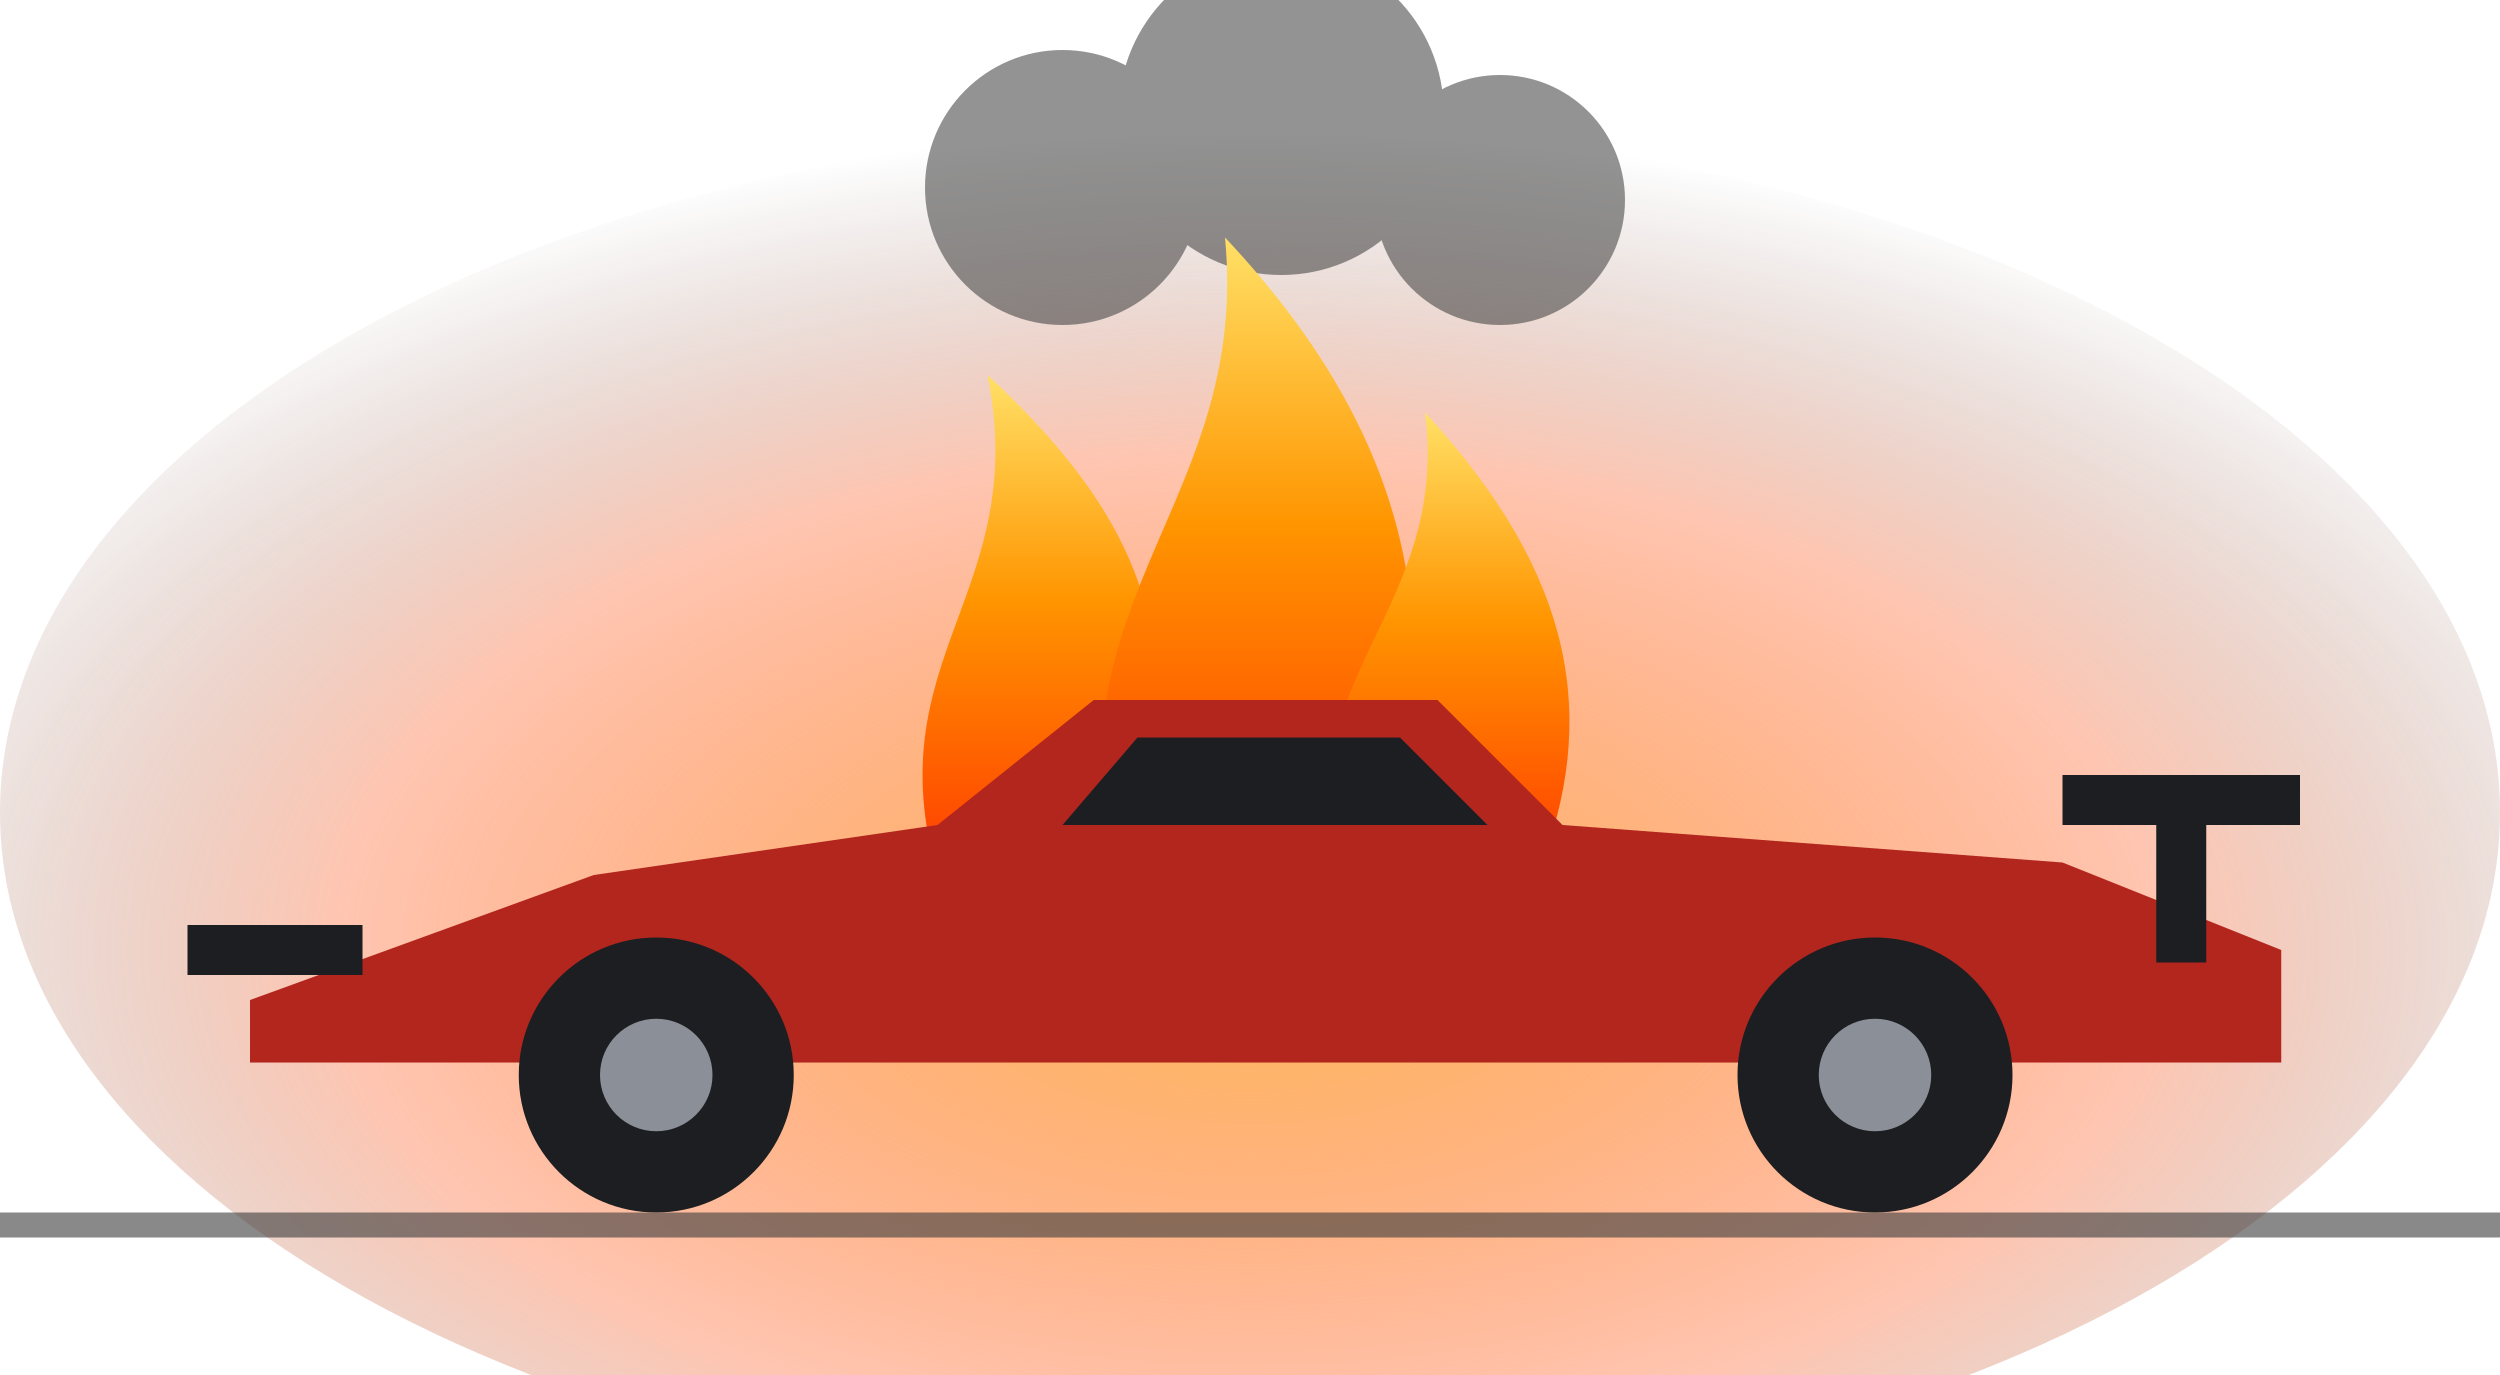
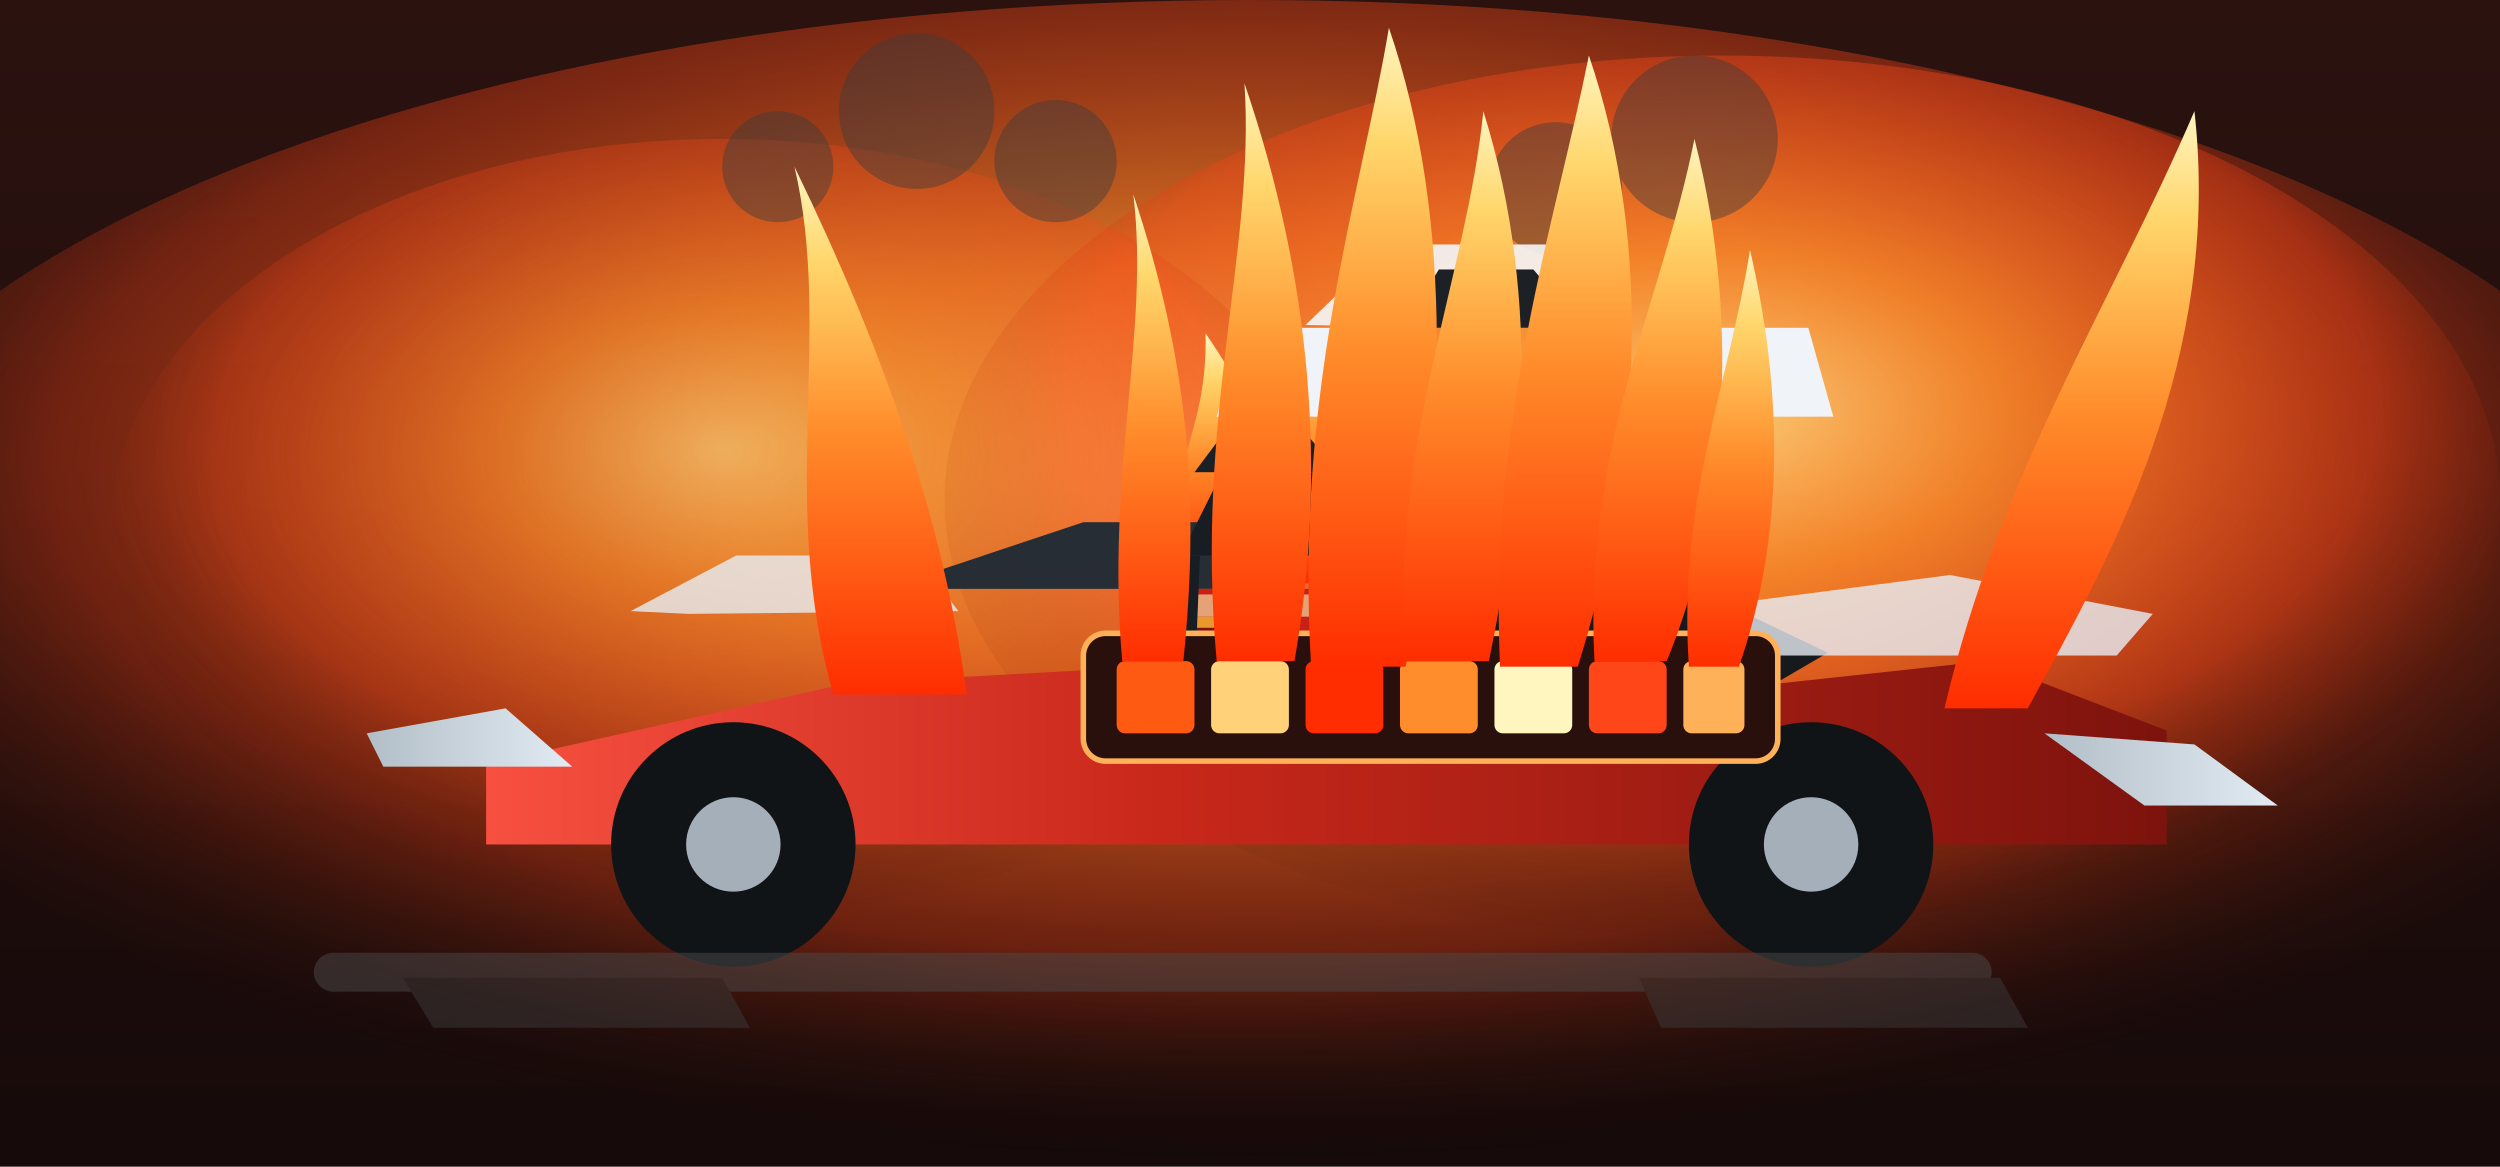
- <svg xmlns="http://www.w3.org/2000/svg" viewBox="0 0 400 220" role="img" aria-label="Race car on fire">
+ <svg xmlns="http://www.w3.org/2000/svg" viewBox="0 0 900 420" role="img" aria-label="Formula One car with a lithium battery on fire">
  <defs>
-     <radialGradient id="glow" cx="50%" cy="60%" r="60%">
-       <stop offset="0%" stop-color="#ffb347" stop-opacity="0.9" />
-       <stop offset="60%" stop-color="#ff5a1f" stop-opacity="0.35" />
-       <stop offset="100%" stop-color="#2a0d05" stop-opacity="0" />
+     <linearGradient id="bgGlow" x1="0" y1="0" x2="0" y2="1">
+       <stop offset="0%" stop-color="#2b120f" />
+       <stop offset="100%" stop-color="#160a0a" />
+     </linearGradient>
+     <radialGradient id="fireGlow" cx="50%" cy="40%" r="60%">
+       <stop offset="0%" stop-color="#ffd27d" stop-opacity="0.9" />
+       <stop offset="30%" stop-color="#ff8b2b" stop-opacity="0.8" />
+       <stop offset="70%" stop-color="#ff4618" stop-opacity="0.35" />
+       <stop offset="100%" stop-color="#000000" stop-opacity="0" />
    </radialGradient>
-     <linearGradient id="flame" x1="0" y1="1" x2="0" y2="0">
-       <stop offset="0%" stop-color="#ff3b00" />
-       <stop offset="55%" stop-color="#ff9500" />
-       <stop offset="100%" stop-color="#ffe066" />
+     <linearGradient id="flame" x1="0" y1="0" x2="0" y2="1">
+       <stop offset="0%" stop-color="#fff5bf" />
+       <stop offset="18%" stop-color="#ffd66b" />
+       <stop offset="50%" stop-color="#ff8d2b" />
+       <stop offset="100%" stop-color="#ff2d00" />
+     </linearGradient>
+     <linearGradient id="body" x1="0" y1="0" x2="1" y2="0">
+       <stop offset="0%" stop-color="#f75041" />
+       <stop offset="40%" stop-color="#c8281a" />
+       <stop offset="100%" stop-color="#7d130d" />
+     </linearGradient>
+     <linearGradient id="wing" x1="0" y1="0" x2="1" y2="0">
+       <stop offset="0%" stop-color="#b2bec7" />
+       <stop offset="100%" stop-color="#e2ebf3" />
    </linearGradient>
  </defs>
-   <ellipse cx="200" cy="130" rx="200" ry="110" fill="url(#glow)" />
-   <g fill="#3b3b3b" opacity="0.55">
-     <circle cx="170" cy="30" r="22" />
-     <circle cx="205" cy="18" r="26" />
-     <circle cx="240" cy="32" r="20" />
+   <rect width="900" height="420" fill="url(#bgGlow)" />
+   <ellipse cx="450" cy="210" rx="520" ry="210" fill="url(#fireGlow)" />
+   <ellipse cx="620" cy="180" rx="280" ry="160" fill="url(#fireGlow)" />
+   <ellipse cx="260" cy="190" rx="220" ry="140" fill="url(#fireGlow)" opacity="0.7" />
+   <g opacity="0.45" fill="#3b3b3b">
+     <circle cx="280" cy="60" r="20" />
+     <circle cx="330" cy="40" r="28" />
+     <circle cx="380" cy="58" r="22" />
+     <circle cx="560" cy="68" r="24" />
+     <circle cx="610" cy="50" r="30" />
  </g>
  <g fill="url(#flame)">
-     <path d="M150 140 C140 105 165 95 158 60 C185 85 190 105 182 140 Z" />
-     <path d="M178 140 C168 95 200 80 196 38 C228 72 232 105 220 140 Z" />
-     <path d="M214 140 C206 108 232 98 228 66 C252 92 256 115 246 140 Z" />
+     <path d="M426 210 C416 170 435 160 434 120 C458 155 464 180 456 210 Z" />
+     <path d="M454 210 C444 165 475 150 486 110 C513 150 514 184 500 210 Z" />
+     <path d="M488 210 C480 180 503 165 510 138 C529 170 535 190 528 210 Z" />
  </g>
  <g>
-     <path d="M40 160 L95 140 L150 132 L175 112 L230 112 L250 132 L330 138 L365 152 L365 170 L40 170 Z" fill="#b3261e" />
-     <path d="M182 118 L224 118 L238 132 L170 132 Z" fill="#1c1e21" />
-     <rect x="30" y="148" width="28" height="8" fill="#1c1e21" />
-     <rect x="345" y="128" width="8" height="26" fill="#1c1e21" />
-     <rect x="330" y="124" width="38" height="8" fill="#1c1e21" />
-     <circle cx="105" cy="172" r="22" fill="#1c1e21" />
-     <circle cx="105" cy="172" r="9" fill="#8a8f98" />
-     <circle cx="300" cy="172" r="22" fill="#1c1e21" />
-     <circle cx="300" cy="172" r="9" fill="#8a8f98" />
+     <path d="M175 275 L305 246 L468 237 L585 252 L715 238 L780 263 L780 304 L175 304 Z" fill="url(#body)" />
+     <path d="M445 236 L520 212 L610 212 L658 235 L622 256 L455 256 Z" fill="#171a1d" />
+     <path d="M489 201 L572 196 L602 212 L540 212 Z" fill="#1c2128" />
+     <path d="M318 212 L390 188 L455 188 L468 212 L330 212 Z" fill="#262d34" />
+     <path d="M227 220 L265 200 L330 200 L345 220 L248 221 Z" fill="#e7eef5" opacity="0.8" />
+     <path d="M610 219 L702 207 L775 221 L762 236 L624 236 Z" fill="#e7eef5" opacity="0.8" />
+     <path d="M470 117 L500 88 L560 88 L585 118 L523 118 Z" fill="#f4f7fa" opacity="0.9" />
+     <path d="M518 97 L552 97 L570 118 L505 118 Z" fill="#1d2126" />
+     <path d="M489 118 L500 150 L438 150 L448 118 Z" fill="#f0f4f8" />
+     <path d="M610 118 L620 150 L660 150 L651 118 Z" fill="#f0f4f8" />
+     <path d="M132 264 L182 255 L206 276 L138 276 Z" fill="url(#wing)" />
+     <path d="M736 264 L790 268 L820 290 L772 290 Z" fill="url(#wing)" />
+     <g fill="#111417">
+       <circle cx="264" cy="304" r="44" />
+       <circle cx="652" cy="304" r="44" />
+       <circle cx="264" cy="304" r="17" fill="#a5afba" />
+       <circle cx="652" cy="304" r="17" fill="#a5afba" />
+     </g>
+     <g>
+       <path d="M404 212 h80 v28 h-81 z" fill="#c82015" />
+       <path d="M412 214 h75 v8 h-75 z" fill="#f1d9a1" opacity="0.7" />
+       <path d="M424 222 h42 v12 h-42 z" fill="#f6cc35" opacity="0.7" />
+       <path d="M430 226 h32 v6 h-32 z" fill="#7e110d" />
+       <path d="M445 150 L465 150 L482 170 L430 170 Z" fill="#1b2025" />
+       <path d="M440 170 L488 170 L505 200 L425 200 Z" fill="#171d22" />
+       <path d="M432 200 L430 248 L405 248 L408 200 Z" fill="#171d22" />
+       <path d="M490 200 L513 248 L540 248 L536 200 Z" fill="#171d22" />
+     </g>
  </g>
-   <rect x="0" y="194" width="400" height="4" fill="#3b3b3b" opacity="0.6" />
+   <g>
+     <rect x="390" y="228" width="250" height="46" rx="8" fill="#2a100c" stroke="#ffb15a" stroke-width="2" />
+     <rect x="402" y="238" width="28" height="26" rx="3" fill="#ff5a12" />
+     <rect x="436" y="238" width="28" height="26" rx="3" fill="#ffd27a" />
+     <rect x="470" y="238" width="28" height="26" rx="3" fill="#ff2d00" />
+     <rect x="504" y="238" width="28" height="26" rx="3" fill="#ff8d2b" />
+     <rect x="538" y="238" width="28" height="26" rx="3" fill="#fff5bf" />
+     <rect x="572" y="238" width="28" height="26" rx="3" fill="#ff4618" />
+     <rect x="606" y="238" width="22" height="26" rx="3" fill="#ffb15a" />
+   </g>
+   <g fill="url(#flame)">
+     <path d="M404 238 C398 170 414 120 408 70 C428 130 432 180 426 238 Z" />
+     <path d="M438 238 C430 150 452 90 448 30 C472 100 478 170 466 238 Z" />
+     <path d="M472 240 C466 140 490 70 500 10 C524 80 520 160 506 240 Z" />
+     <path d="M506 238 C500 160 528 100 534 40 C556 110 548 180 536 238 Z" />
+     <path d="M540 240 C536 150 560 80 572 20 C596 90 590 170 568 240 Z" />
+     <path d="M574 238 C570 160 598 110 610 50 C628 120 620 190 600 238 Z" />
+     <path d="M608 240 C604 180 622 140 630 90 C644 150 640 200 626 240 Z" />
+     <path d="M300 250 C280 180 300 120 286 60 C320 130 340 190 348 250 Z" />
+     <path d="M700 255 C720 170 760 110 790 40 C800 130 760 200 730 255 Z" />
+   </g>
+   <g opacity="0.5" fill="#5d5d5d">
+     <path d="M120 350 L710 350" stroke="#4a4a4a" stroke-width="14" stroke-linecap="round" />
+     <path d="M145 352 L260 352 L270 370 L156 370 Z" fill="#3a3a3a" />
+     <path d="M590 352 L720 352 L730 370 L598 370 Z" fill="#3a3a3a" />
+   </g>
</svg>
